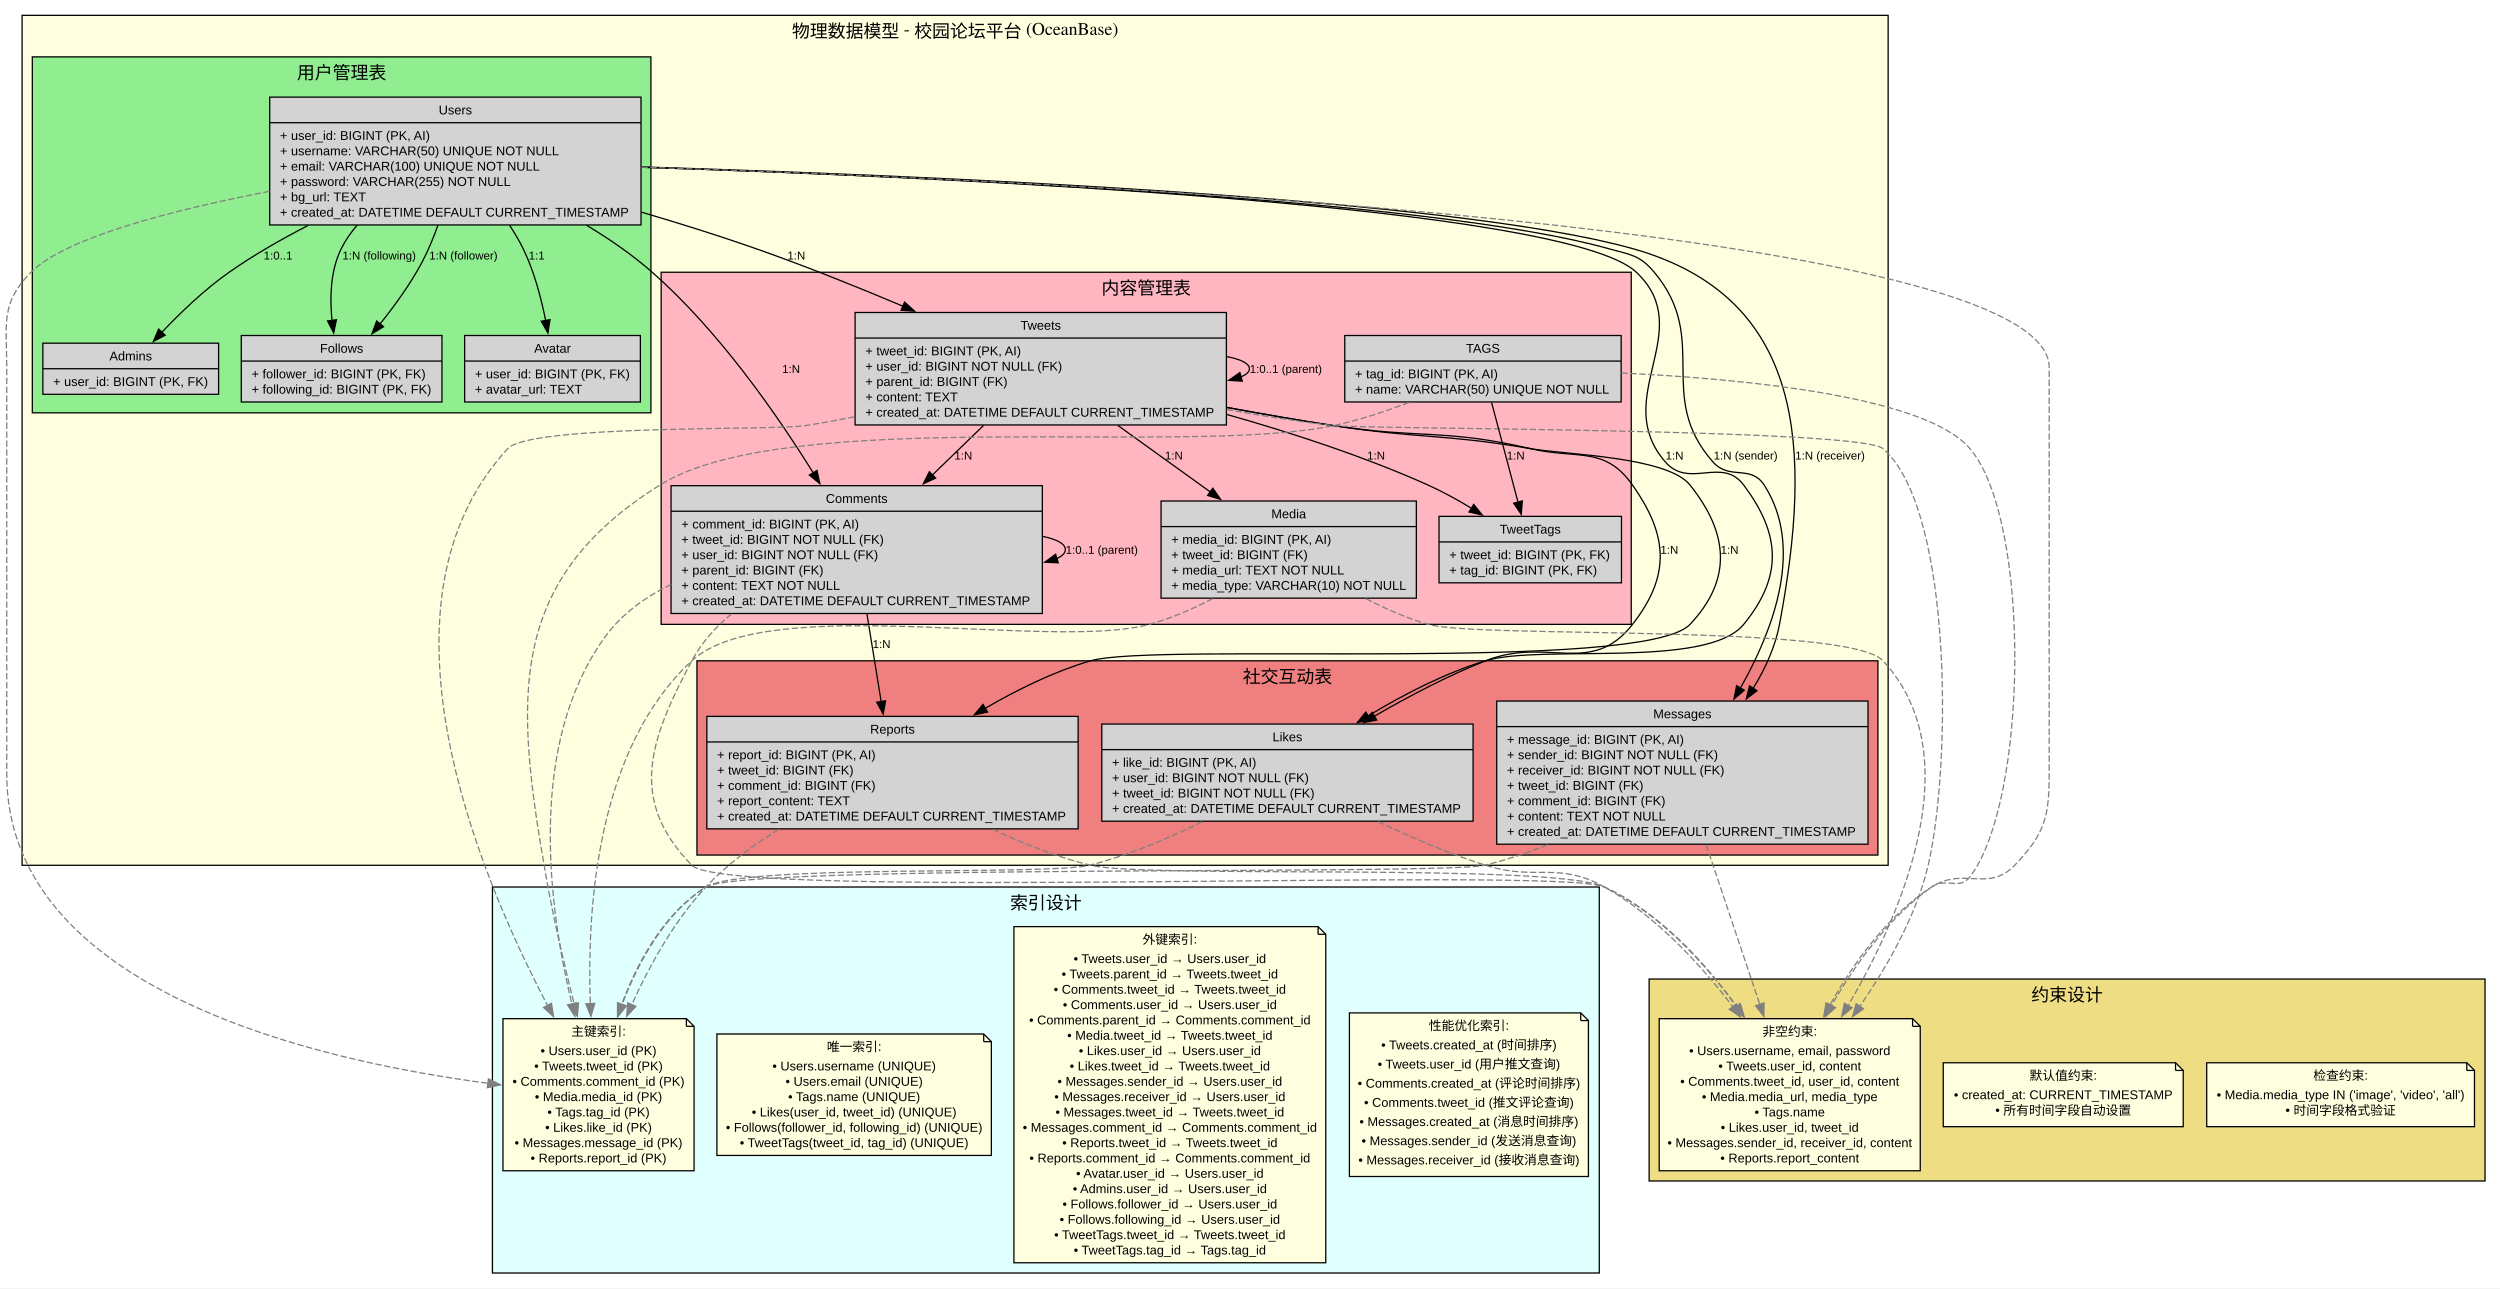
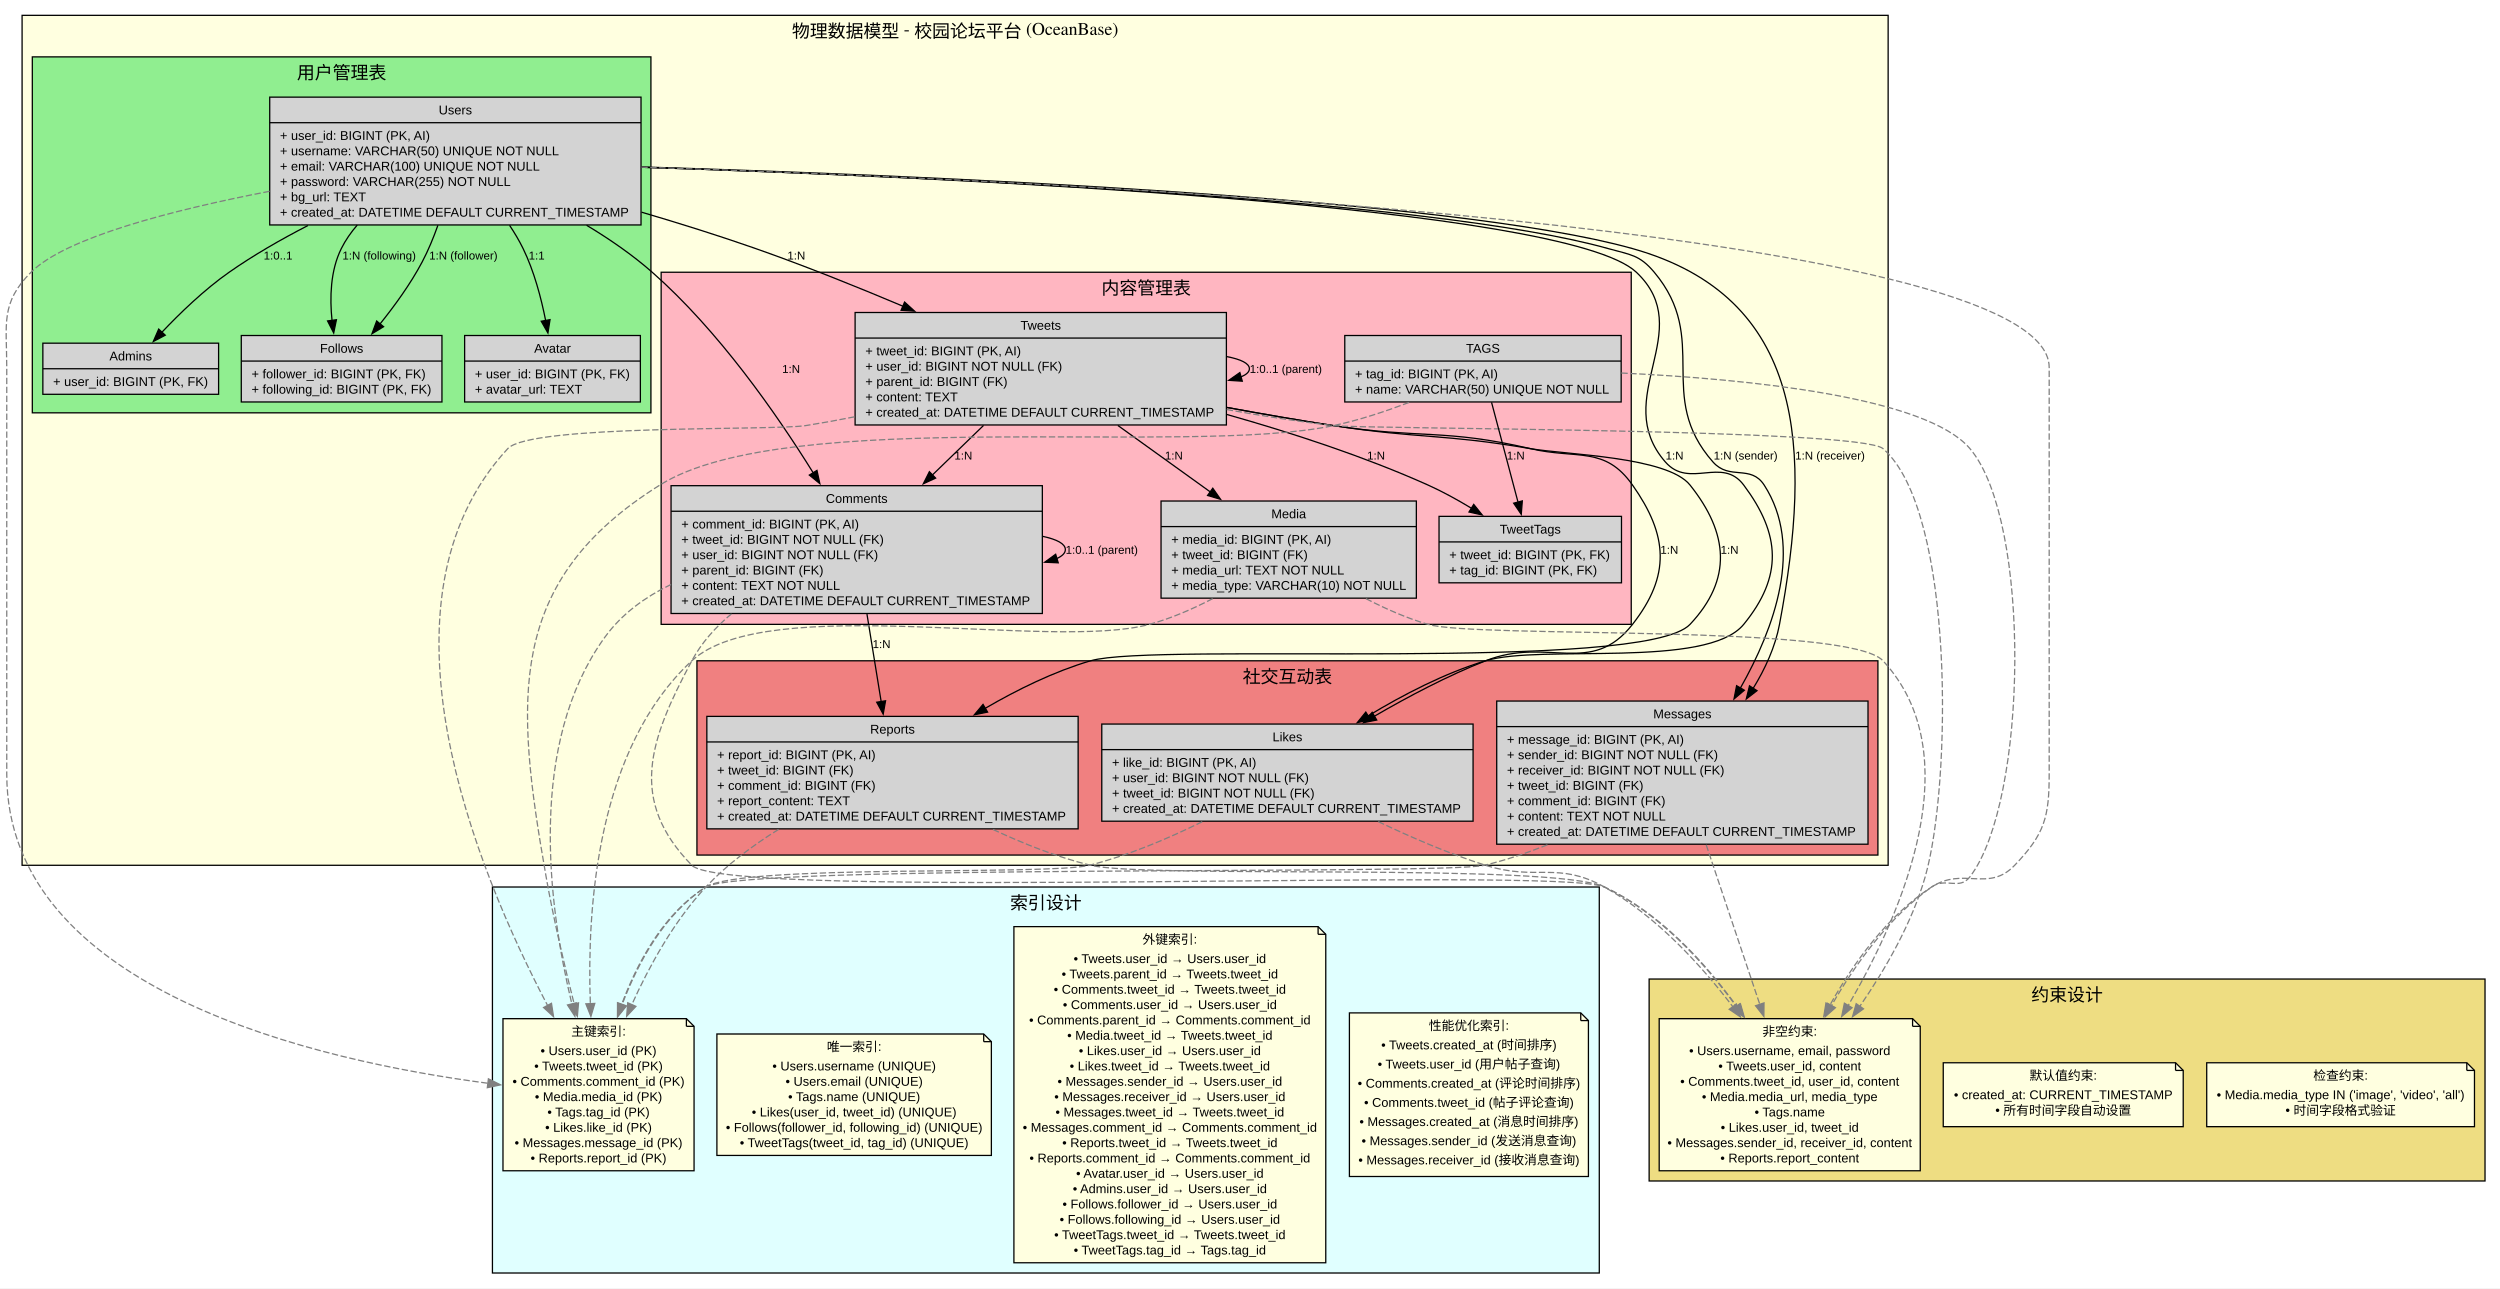
<svg xmlns="http://www.w3.org/2000/svg" width="1956pt" height="1008pt" viewBox="0.00 0.00 1956.00 1008.00">
  <g id="graph0" class="graph" transform="scale(1 1) rotate(0) translate(4 1004)">
    <polygon fill="white" stroke="none" points="-4,4 -4,-1004 1952.28,-1004 1952.28,4 -4,4" />
    <g id="clust1" class="cluster">
      <polygon fill="lightyellow" stroke="black" points="13.28,-327 13.28,-992 1473.28,-992 1473.28,-327 13.28,-327" />
      <text xml:space="preserve" text-anchor="middle" x="743.28" y="-974.7" font-family="Times,serif" font-size="14.00">物理数据模型 - 校园论坛平台 (OceanBase)</text>
    </g>
    <g id="clust2" class="cluster">
      <polygon fill="lightgreen" stroke="black" points="21.28,-681 21.28,-959.5 505.28,-959.5 505.28,-681 21.28,-681" />
      <text xml:space="preserve" text-anchor="middle" x="263.28" y="-942.2" font-family="Times,serif" font-size="14.00">用户管理表</text>
    </g>
    <g id="clust3" class="cluster">
      <polygon fill="lightpink" stroke="black" points="513.28,-515.5 513.28,-791 1272.28,-791 1272.28,-515.5 513.28,-515.5" />
      <text xml:space="preserve" text-anchor="middle" x="892.78" y="-773.7" font-family="Times,serif" font-size="14.00">内容管理表</text>
    </g>
    <g id="clust4" class="cluster">
      <polygon fill="lightcoral" stroke="black" points="541.28,-335 541.28,-487 1465.28,-487 1465.28,-335 541.28,-335" />
      <text xml:space="preserve" text-anchor="middle" x="1003.28" y="-469.7" font-family="Times,serif" font-size="14.00">社交互动表</text>
    </g>
    <g id="clust5" class="cluster">
      <polygon fill="lightcyan" stroke="black" points="381.28,-8 381.28,-310 1247.28,-310 1247.28,-8 381.28,-8" />
      <text xml:space="preserve" text-anchor="middle" x="814.28" y="-292.7" font-family="Times,serif" font-size="14.00">索引设计</text>
    </g>
    <g id="clust6" class="cluster">
      <polygon fill="#eedd82" stroke="black" points="1286.28,-80 1286.28,-238 1940.28,-238 1940.28,-80 1286.28,-80" />
      <text xml:space="preserve" text-anchor="middle" x="1613.28" y="-220.7" font-family="Times,serif" font-size="14.00">约束设计</text>
    </g>
    <g id="node1" class="node">
      <polygon fill="lightgrey" stroke="black" points="207.03,-828 207.03,-928 497.53,-928 497.53,-828 207.03,-828" />
      <text xml:space="preserve" text-anchor="middle" x="352.28" y="-914.5" font-family="Arial" font-size="10.00">Users</text>
      <polyline fill="none" stroke="black" points="207.03,-908 497.53,-908" />
      <text xml:space="preserve" text-anchor="start" x="215.03" y="-894.5" font-family="Arial" font-size="10.00">+ user_id: BIGINT (PK, AI)</text>
      <text xml:space="preserve" text-anchor="start" x="215.03" y="-882.5" font-family="Arial" font-size="10.00">+ username: VARCHAR(50) UNIQUE NOT NULL</text>
      <text xml:space="preserve" text-anchor="start" x="215.03" y="-870.5" font-family="Arial" font-size="10.00">+ email: VARCHAR(100) UNIQUE NOT NULL</text>
      <text xml:space="preserve" text-anchor="start" x="215.03" y="-858.5" font-family="Arial" font-size="10.00">+ password: VARCHAR(255) NOT NULL</text>
      <text xml:space="preserve" text-anchor="start" x="215.03" y="-846.5" font-family="Arial" font-size="10.00">+ bg_url: TEXT</text>
      <text xml:space="preserve" text-anchor="start" x="215.03" y="-834.5" font-family="Arial" font-size="10.00">+ created_at: DATETIME DEFAULT CURRENT_TIMESTAMP</text>
    </g>
    <g id="node2" class="node">
      <polygon fill="lightgrey" stroke="black" points="359.53,-689.5 359.53,-741.5 497.03,-741.5 497.03,-689.5 359.53,-689.5" />
      <text xml:space="preserve" text-anchor="middle" x="428.28" y="-728" font-family="Arial" font-size="10.00">Avatar</text>
      <polyline fill="none" stroke="black" points="359.53,-721.5 497.03,-721.5" />
      <text xml:space="preserve" text-anchor="start" x="367.53" y="-708" font-family="Arial" font-size="10.00">+ user_id: BIGINT (PK, FK)</text>
      <text xml:space="preserve" text-anchor="start" x="367.53" y="-696" font-family="Arial" font-size="10.00">+ avatar_url: TEXT</text>
    </g>
    <g id="edge1" class="edge">
      <path fill="none" stroke="black" d="M394.69,-827.69C398.64,-821.78 402.27,-815.66 405.28,-809.5 413.86,-791.93 419.41,-770.88 422.9,-753.26" />
      <polygon fill="black" stroke="black" points="426.34,-753.92 424.69,-743.46 419.45,-752.67 426.34,-753.92" />
      <text xml:space="preserve" text-anchor="middle" x="415.87" y="-800.95" font-family="Arial" font-size="9.00">1:1</text>
    </g>
    <g id="node3" class="node">
      <polygon fill="lightgrey" stroke="black" points="29.53,-695.5 29.53,-735.5 167.03,-735.5 167.03,-695.5 29.53,-695.5" />
      <text xml:space="preserve" text-anchor="middle" x="98.28" y="-722" font-family="Arial" font-size="10.00">Admins</text>
      <polyline fill="none" stroke="black" points="29.53,-715.5 167.03,-715.5" />
      <text xml:space="preserve" text-anchor="start" x="37.53" y="-702" font-family="Arial" font-size="10.00">+ user_id: BIGINT (PK, FK)</text>
    </g>
    <g id="edge2" class="edge">
      <path fill="none" stroke="black" d="M236.91,-827.53C215.72,-816.63 194.31,-804.32 175.28,-791 155.86,-777.41 136.7,-758.9 122.35,-743.72" />
      <polygon fill="black" stroke="black" points="125.3,-741.75 115.93,-736.8 120.16,-746.51 125.3,-741.75" />
      <text xml:space="preserve" text-anchor="middle" x="213.54" y="-800.95" font-family="Arial" font-size="9.00">1:0..1</text>
    </g>
    <g id="node4" class="node">
      <polygon fill="lightgrey" stroke="black" points="184.78,-689.5 184.78,-741.5 341.78,-741.5 341.78,-689.5 184.78,-689.5" />
      <text xml:space="preserve" text-anchor="middle" x="263.28" y="-728" font-family="Arial" font-size="10.00">Follows</text>
      <polyline fill="none" stroke="black" points="184.78,-721.5 341.78,-721.5" />
      <text xml:space="preserve" text-anchor="start" x="192.78" y="-708" font-family="Arial" font-size="10.00">+ follower_id: BIGINT (PK, FK)</text>
      <text xml:space="preserve" text-anchor="start" x="192.78" y="-696" font-family="Arial" font-size="10.00">+ following_id: BIGINT (PK, FK)</text>
    </g>
    <g id="edge3" class="edge">
      <path fill="none" stroke="black" d="M338.6,-827.7C335.13,-817.94 331.02,-807.96 326.28,-799 317.2,-781.85 304.62,-764.54 293.08,-750.23" />
      <polygon fill="black" stroke="black" points="296.1,-748.39 287.04,-742.9 290.7,-752.84 296.1,-748.39" />
      <text xml:space="preserve" text-anchor="middle" x="358.54" y="-800.95" font-family="Arial" font-size="9.00">1:N (follower)</text>
    </g>
    <g id="edge4" class="edge">
      <path fill="none" stroke="black" d="M275.5,-827.9C270.6,-822.24 266.32,-816.11 263.03,-809.5 254.48,-792.31 253.92,-771.01 255.79,-753.14" />
      <polygon fill="black" stroke="black" points="259.22,-753.85 257.09,-743.47 252.29,-752.91 259.22,-753.85" />
      <text xml:space="preserve" text-anchor="middle" x="292.65" y="-800.95" font-family="Arial" font-size="9.00">1:N (following)</text>
    </g>
    <g id="node5" class="node">
      <polygon fill="lightgrey" stroke="black" points="665.03,-671.5 665.03,-759.5 955.53,-759.5 955.53,-671.5 665.03,-671.5" />
      <text xml:space="preserve" text-anchor="middle" x="810.28" y="-746" font-family="Arial" font-size="10.00">Tweets</text>
      <polyline fill="none" stroke="black" points="665.03,-739.5 955.53,-739.5" />
      <text xml:space="preserve" text-anchor="start" x="673.03" y="-726" font-family="Arial" font-size="10.00">+ tweet_id: BIGINT (PK, AI)</text>
      <text xml:space="preserve" text-anchor="start" x="673.03" y="-714" font-family="Arial" font-size="10.00">+ user_id: BIGINT NOT NULL (FK)</text>
      <text xml:space="preserve" text-anchor="start" x="673.03" y="-702" font-family="Arial" font-size="10.00">+ parent_id: BIGINT (FK)</text>
      <text xml:space="preserve" text-anchor="start" x="673.03" y="-690" font-family="Arial" font-size="10.00">+ content: TEXT</text>
      <text xml:space="preserve" text-anchor="start" x="673.03" y="-678" font-family="Arial" font-size="10.00">+ created_at: DATETIME DEFAULT CURRENT_TIMESTAMP</text>
    </g>
    <g id="edge5" class="edge">
      <path fill="none" stroke="black" d="M497.9,-838.01C527.67,-829.25 558.64,-819.55 587.28,-809.5 625.29,-796.17 666.16,-779.75 702.39,-764.44" />
      <polygon fill="black" stroke="black" points="703.75,-767.67 711.59,-760.54 701.01,-761.22 703.75,-767.67" />
      <text xml:space="preserve" text-anchor="middle" x="619.04" y="-800.95" font-family="Arial" font-size="9.00">1:N</text>
    </g>
    <g id="node6" class="node">
      <polygon fill="lightgrey" stroke="black" points="521.03,-524 521.03,-624 811.53,-624 811.53,-524 521.03,-524" />
      <text xml:space="preserve" text-anchor="middle" x="666.28" y="-610.5" font-family="Arial" font-size="10.00">Comments</text>
      <polyline fill="none" stroke="black" points="521.03,-604 811.53,-604" />
      <text xml:space="preserve" text-anchor="start" x="529.03" y="-590.5" font-family="Arial" font-size="10.00">+ comment_id: BIGINT (PK, AI)</text>
      <text xml:space="preserve" text-anchor="start" x="529.03" y="-578.5" font-family="Arial" font-size="10.00">+ tweet_id: BIGINT NOT NULL (FK)</text>
      <text xml:space="preserve" text-anchor="start" x="529.03" y="-566.5" font-family="Arial" font-size="10.00">+ user_id: BIGINT NOT NULL (FK)</text>
      <text xml:space="preserve" text-anchor="start" x="529.03" y="-554.5" font-family="Arial" font-size="10.00">+ parent_id: BIGINT (FK)</text>
      <text xml:space="preserve" text-anchor="start" x="529.03" y="-542.5" font-family="Arial" font-size="10.00">+ content: TEXT NOT NULL</text>
      <text xml:space="preserve" text-anchor="start" x="529.03" y="-530.5" font-family="Arial" font-size="10.00">+ created_at: DATETIME DEFAULT CURRENT_TIMESTAMP</text>
    </g>
    <g id="edge6" class="edge">
      <path fill="none" stroke="black" d="M454.96,-827.74C472.98,-816.9 490.87,-804.55 506.28,-791 557.97,-745.54 603.22,-680.76 632.28,-634.01" />
      <polygon fill="black" stroke="black" points="635.19,-635.96 637.44,-625.61 629.22,-632.3 635.19,-635.96" />
      <text xml:space="preserve" text-anchor="middle" x="614.95" y="-712.2" font-family="Arial" font-size="9.00">1:N</text>
    </g>
    <g id="node10" class="node">
      <polygon fill="lightgrey" stroke="black" points="858.03,-361.5 858.03,-437.5 1148.53,-437.5 1148.53,-361.5 858.03,-361.5" />
      <text xml:space="preserve" text-anchor="middle" x="1003.28" y="-424" font-family="Arial" font-size="10.00">Likes</text>
      <polyline fill="none" stroke="black" points="858.03,-417.5 1148.53,-417.5" />
      <text xml:space="preserve" text-anchor="start" x="866.03" y="-404" font-family="Arial" font-size="10.00">+ like_id: BIGINT (PK, AI)</text>
      <text xml:space="preserve" text-anchor="start" x="866.03" y="-392" font-family="Arial" font-size="10.00">+ user_id: BIGINT NOT NULL (FK)</text>
      <text xml:space="preserve" text-anchor="start" x="866.03" y="-380" font-family="Arial" font-size="10.00">+ tweet_id: BIGINT NOT NULL (FK)</text>
      <text xml:space="preserve" text-anchor="start" x="866.03" y="-368" font-family="Arial" font-size="10.00">+ created_at: DATETIME DEFAULT CURRENT_TIMESTAMP</text>
    </g>
    <g id="edge7" class="edge">
      <path fill="none" stroke="black" d="M497.64,-873.14C743.65,-865.2 1220.88,-843.21 1276.28,-791 1324.87,-745.2 1255.08,-692.76 1299.03,-642.5 1317.71,-621.14 1343.28,-647.22 1360.28,-624.5 1389.31,-585.71 1390.94,-553.01 1360.28,-515.5 1331.59,-480.4 1201.67,-500.14 1158.28,-487 1126.23,-477.3 1093.47,-460.25 1066.36,-443.84" />
      <polygon fill="black" stroke="black" points="1068.28,-440.91 1057.94,-438.63 1064.6,-446.86 1068.28,-440.91" />
      <text xml:space="preserve" text-anchor="middle" x="1306.15" y="-644.45" font-family="Arial" font-size="9.00">1:N</text>
    </g>
    <g id="node11" class="node">
      <polygon fill="lightgrey" stroke="black" points="1167.03,-343.5 1167.03,-455.5 1457.53,-455.5 1457.53,-343.5 1167.03,-343.5" />
      <text xml:space="preserve" text-anchor="middle" x="1312.28" y="-442" font-family="Arial" font-size="10.00">Messages</text>
      <polyline fill="none" stroke="black" points="1167.03,-435.5 1457.53,-435.5" />
      <text xml:space="preserve" text-anchor="start" x="1175.03" y="-422" font-family="Arial" font-size="10.00">+ message_id: BIGINT (PK, AI)</text>
      <text xml:space="preserve" text-anchor="start" x="1175.03" y="-410" font-family="Arial" font-size="10.00">+ sender_id: BIGINT NOT NULL (FK)</text>
      <text xml:space="preserve" text-anchor="start" x="1175.03" y="-398" font-family="Arial" font-size="10.00">+ receiver_id: BIGINT NOT NULL (FK)</text>
      <text xml:space="preserve" text-anchor="start" x="1175.03" y="-386" font-family="Arial" font-size="10.00">+ tweet_id: BIGINT (FK)</text>
      <text xml:space="preserve" text-anchor="start" x="1175.03" y="-374" font-family="Arial" font-size="10.00">+ comment_id: BIGINT (FK)</text>
      <text xml:space="preserve" text-anchor="start" x="1175.03" y="-362" font-family="Arial" font-size="10.00">+ content: TEXT NOT NULL</text>
      <text xml:space="preserve" text-anchor="start" x="1175.03" y="-350" font-family="Arial" font-size="10.00">+ created_at: DATETIME DEFAULT CURRENT_TIMESTAMP</text>
    </g>
    <g id="edge8" class="edge">
      <path fill="none" stroke="black" d="M497.64,-873.14C715.58,-866.17 1116.17,-848.42 1254.28,-809.5 1271.59,-804.62 1278.71,-804.78 1290.28,-791 1334.7,-738.08 1290.5,-694.25 1336.28,-642.5 1349.19,-627.9 1365.69,-640.87 1376.28,-624.5 1407.44,-576.3 1384.39,-512.71 1357.65,-465.6" />
      <polygon fill="black" stroke="black" points="1360.76,-463.97 1352.68,-457.11 1354.72,-467.51 1360.76,-463.97" />
      <text xml:space="preserve" text-anchor="middle" x="1361.78" y="-644.45" font-family="Arial" font-size="9.00">1:N (sender)</text>
    </g>
    <g id="edge9" class="edge">
      <path fill="none" stroke="black" d="M497.97,-873.4C719.86,-866.72 1131.67,-849.29 1273.28,-809.5 1408.36,-771.54 1414.23,-653.39 1388.28,-515.5 1384.96,-497.87 1377.07,-480.71 1367.57,-465.25" />
      <polygon fill="black" stroke="black" points="1370.68,-463.61 1362.3,-457.13 1364.81,-467.42 1370.68,-463.61" />
      <text xml:space="preserve" text-anchor="middle" x="1427.81" y="-644.45" font-family="Arial" font-size="9.00">1:N (receiver)</text>
    </g>
    <g id="node13" class="node">
      <polygon fill="lightyellow" stroke="black" points="533.03,-207 389.53,-207 389.53,-88 539.03,-88 539.03,-201 533.03,-207" />
      <polyline fill="none" stroke="black" points="533.03,-207 533.03,-201" />
      <polyline fill="none" stroke="black" points="539.03,-201 533.03,-201" />
      <text xml:space="preserve" text-anchor="middle" x="464.28" y="-193.5" font-family="Arial" font-size="10.00">主键索引:</text>
      <text xml:space="preserve" text-anchor="middle" x="464.28" y="-178.5" font-family="Arial" font-size="10.00">• Users.user_id (PK)</text>
      <text xml:space="preserve" text-anchor="middle" x="464.28" y="-166.5" font-family="Arial" font-size="10.00">• Tweets.tweet_id (PK)</text>
      <text xml:space="preserve" text-anchor="middle" x="464.28" y="-154.5" font-family="Arial" font-size="10.00">• Comments.comment_id (PK)</text>
      <text xml:space="preserve" text-anchor="middle" x="464.28" y="-142.5" font-family="Arial" font-size="10.00">• Media.media_id (PK)</text>
      <text xml:space="preserve" text-anchor="middle" x="464.28" y="-130.5" font-family="Arial" font-size="10.00">• Tags.tag_id (PK)</text>
      <text xml:space="preserve" text-anchor="middle" x="464.28" y="-118.5" font-family="Arial" font-size="10.00">• Likes.like_id (PK)</text>
      <text xml:space="preserve" text-anchor="middle" x="464.28" y="-106.5" font-family="Arial" font-size="10.00">• Messages.message_id (PK)</text>
      <text xml:space="preserve" text-anchor="middle" x="464.28" y="-94.5" font-family="Arial" font-size="10.00">• Reports.report_id (PK)</text>
    </g>
    <g id="edge19" class="edge">
      <path fill="none" stroke="gray" stroke-dasharray="5,2" d="M206.9,-854.33C130.5,-839.58 47.23,-818.05 20.28,-791 -3.84,-766.79 1.28,-750.67 1.28,-716.5 1.28,-716.5 1.28,-716.5 1.28,-398.5 1.28,-229.12 244.15,-173.95 378.09,-156.41" />
      <polygon fill="gray" stroke="gray" points="378.13,-159.93 387.62,-155.2 377.26,-152.98 378.13,-159.93" />
    </g>
    <g id="node17" class="node">
      <polygon fill="lightyellow" stroke="black" points="1492.4,-207 1294.15,-207 1294.15,-88 1498.4,-88 1498.4,-201 1492.4,-207" />
      <polyline fill="none" stroke="black" points="1492.4,-207 1492.4,-201" />
      <polyline fill="none" stroke="black" points="1498.4,-201 1492.4,-201" />
      <text xml:space="preserve" text-anchor="middle" x="1396.28" y="-193.5" font-family="Arial" font-size="10.00">非空约束:</text>
      <text xml:space="preserve" text-anchor="middle" x="1396.28" y="-178.5" font-family="Arial" font-size="10.00">• Users.username, email, password</text>
      <text xml:space="preserve" text-anchor="middle" x="1396.28" y="-166.5" font-family="Arial" font-size="10.00">• Tweets.user_id, content</text>
      <text xml:space="preserve" text-anchor="middle" x="1396.28" y="-154.5" font-family="Arial" font-size="10.00">• Comments.tweet_id, user_id, content</text>
      <text xml:space="preserve" text-anchor="middle" x="1396.28" y="-142.5" font-family="Arial" font-size="10.00">• Media.media_url, media_type</text>
      <text xml:space="preserve" text-anchor="middle" x="1396.28" y="-130.5" font-family="Arial" font-size="10.00">• Tags.name</text>
      <text xml:space="preserve" text-anchor="middle" x="1396.28" y="-118.5" font-family="Arial" font-size="10.00">• Likes.user_id, tweet_id</text>
      <text xml:space="preserve" text-anchor="middle" x="1396.28" y="-106.5" font-family="Arial" font-size="10.00">• Messages.sender_id, receiver_id, content</text>
      <text xml:space="preserve" text-anchor="middle" x="1396.28" y="-94.5" font-family="Arial" font-size="10.00">• Reports.report_content</text>
    </g>
    <g id="edge27" class="edge">
      <path fill="none" stroke="gray" stroke-dasharray="5,2" d="M497.77,-873.23C826.71,-862.75 1599.28,-826.46 1599.28,-716.5 1599.28,-716.5 1599.28,-716.5 1599.28,-398.5 1599.28,-364.53 1595.77,-351.54 1572.28,-327 1551.63,-305.43 1532.35,-326.22 1507.28,-310 1472.85,-287.72 1446.23,-250.62 1427.71,-217.6" />
      <polygon fill="gray" stroke="gray" points="1430.79,-215.94 1422.94,-208.83 1424.64,-219.29 1430.79,-215.94" />
    </g>
    <g id="edge15" class="edge">
      <path fill="none" stroke="black" d="M955.93,-724.98C966.83,-722.86 973.53,-719.7 973.53,-715.5 973.53,-713.01 971.17,-710.88 966.97,-709.12" />
      <polygon fill="black" stroke="black" points="967.96,-705.76 957.39,-706.43 966.07,-712.5 967.96,-705.76" />
      <text xml:space="preserve" text-anchor="middle" x="1002.03" y="-712.2" font-family="Arial" font-size="9.00">1:0..1 (parent)</text>
    </g>
    <g id="edge10" class="edge">
      <path fill="none" stroke="black" d="M765.51,-671.13C752.86,-658.87 738.89,-645.35 725.54,-632.4" />
      <polygon fill="black" stroke="black" points="728.02,-629.94 718.4,-625.49 723.15,-634.96 728.02,-629.94" />
      <text xml:space="preserve" text-anchor="middle" x="749.72" y="-644.45" font-family="Arial" font-size="9.00">1:N</text>
    </g>
    <g id="node7" class="node">
      <polygon fill="lightgrey" stroke="black" points="904.4,-536 904.4,-612 1104.15,-612 1104.15,-536 904.4,-536" />
      <text xml:space="preserve" text-anchor="middle" x="1004.28" y="-598.5" font-family="Arial" font-size="10.00">Media</text>
      <polyline fill="none" stroke="black" points="904.4,-592 1104.15,-592" />
      <text xml:space="preserve" text-anchor="start" x="912.4" y="-578.5" font-family="Arial" font-size="10.00">+ media_id: BIGINT (PK, AI)</text>
      <text xml:space="preserve" text-anchor="start" x="912.4" y="-566.5" font-family="Arial" font-size="10.00">+ tweet_id: BIGINT (FK)</text>
      <text xml:space="preserve" text-anchor="start" x="912.4" y="-554.5" font-family="Arial" font-size="10.00">+ media_url: TEXT NOT NULL</text>
      <text xml:space="preserve" text-anchor="start" x="912.4" y="-542.5" font-family="Arial" font-size="10.00">+ media_type: VARCHAR(10) NOT NULL</text>
    </g>
    <g id="edge11" class="edge">
      <path fill="none" stroke="black" d="M870.6,-671.13C893.57,-654.61 919.76,-635.77 942.84,-619.18" />
      <polygon fill="black" stroke="black" points="944.88,-622.02 950.96,-613.34 940.79,-616.34 944.88,-622.02" />
      <text xml:space="preserve" text-anchor="middle" x="914.4" y="-644.45" font-family="Arial" font-size="9.00">1:N</text>
    </g>
    <g id="node9" class="node">
      <polygon fill="lightgrey" stroke="black" points="1121.9,-548 1121.9,-600 1264.65,-600 1264.65,-548 1121.9,-548" />
      <text xml:space="preserve" text-anchor="middle" x="1193.28" y="-586.5" font-family="Arial" font-size="10.00">TweetTags</text>
      <polyline fill="none" stroke="black" points="1121.9,-580 1264.65,-580" />
      <text xml:space="preserve" text-anchor="start" x="1129.9" y="-566.5" font-family="Arial" font-size="10.00">+ tweet_id: BIGINT (PK, FK)</text>
      <text xml:space="preserve" text-anchor="start" x="1129.9" y="-554.5" font-family="Arial" font-size="10.00">+ tag_id: BIGINT (PK, FK)</text>
    </g>
    <g id="edge14" class="edge">
      <path fill="none" stroke="black" d="M955.68,-679.76C1006.59,-665.4 1063.45,-646.83 1113.28,-624.5 1124.69,-619.38 1136.43,-612.9 1147.28,-606.33" />
      <polygon fill="black" stroke="black" points="1149.04,-609.36 1155.68,-601.1 1145.34,-603.41 1149.04,-609.36" />
      <text xml:space="preserve" text-anchor="middle" x="1072.62" y="-644.45" font-family="Arial" font-size="9.00">1:N</text>
    </g>
    <g id="edge12" class="edge">
      <path fill="none" stroke="black" d="M956,-685.21C983.6,-680.12 1012.28,-675.14 1039.28,-671 1107.39,-660.56 1126.17,-668.66 1193.28,-653 1230.04,-644.42 1251.52,-655.34 1273.28,-624.5 1301.2,-584.91 1303.13,-553.65 1273.28,-515.5 1240.83,-474.03 1207.26,-506.33 1158.28,-487 1128.67,-475.31 1097.72,-458.97 1071.33,-443.64" />
      <polygon fill="black" stroke="black" points="1073.15,-440.65 1062.75,-438.59 1069.59,-446.68 1073.15,-440.65" />
      <text xml:space="preserve" text-anchor="middle" x="1302.08" y="-570.7" font-family="Arial" font-size="9.00">1:N</text>
    </g>
    <g id="node12" class="node">
      <polygon fill="lightgrey" stroke="black" points="549.03,-355.5 549.03,-443.5 839.53,-443.5 839.53,-355.5 549.03,-355.5" />
      <text xml:space="preserve" text-anchor="middle" x="694.28" y="-430" font-family="Arial" font-size="10.00">Reports</text>
      <polyline fill="none" stroke="black" points="549.03,-423.5 839.53,-423.5" />
      <text xml:space="preserve" text-anchor="start" x="557.03" y="-410" font-family="Arial" font-size="10.00">+ report_id: BIGINT (PK, AI)</text>
      <text xml:space="preserve" text-anchor="start" x="557.03" y="-398" font-family="Arial" font-size="10.00">+ tweet_id: BIGINT (FK)</text>
      <text xml:space="preserve" text-anchor="start" x="557.03" y="-386" font-family="Arial" font-size="10.00">+ comment_id: BIGINT (FK)</text>
      <text xml:space="preserve" text-anchor="start" x="557.03" y="-374" font-family="Arial" font-size="10.00">+ report_content: TEXT</text>
      <text xml:space="preserve" text-anchor="start" x="557.03" y="-362" font-family="Arial" font-size="10.00">+ created_at: DATETIME DEFAULT CURRENT_TIMESTAMP</text>
    </g>
    <g id="edge13" class="edge">
      <path fill="none" stroke="black" d="M956,-685.21C983.6,-680.12 1012.28,-675.14 1039.28,-671 1107.39,-660.56 1125.37,-664.68 1193.28,-653 1221.36,-648.17 1300.51,-646.77 1318.28,-624.5 1348.49,-586.63 1351.48,-550.78 1318.28,-515.5 1282.5,-477.48 899.38,-501.67 849.28,-487 820.82,-478.67 791.86,-464.38 766.79,-449.79" />
      <polygon fill="black" stroke="black" points="768.7,-446.85 758.32,-444.75 765.12,-452.87 768.7,-446.85" />
      <text xml:space="preserve" text-anchor="middle" x="1349.2" y="-570.7" font-family="Arial" font-size="9.00">1:N</text>
    </g>
    <g id="edge20" class="edge">
      <path fill="none" stroke="gray" stroke-dasharray="5,2" d="M664.55,-677.87C651.66,-675.29 638.77,-672.95 626.28,-671 600.62,-667 410.92,-672.05 393.28,-653 282.68,-533.53 367.83,-325.05 424.41,-217.32" />
      <polygon fill="gray" stroke="gray" points="427.47,-219.02 429.08,-208.55 421.29,-215.74 427.47,-219.02" />
    </g>
    <g id="edge28" class="edge">
      <path fill="none" stroke="gray" stroke-dasharray="5,2" d="M955.77,-683.57C983.4,-678.63 1012.14,-674.13 1039.28,-671 1063.03,-668.26 1451.26,-668.71 1469.28,-653 1525.67,-603.85 1522.91,-389.9 1502.28,-318 1491.91,-281.88 1471.35,-245.99 1451.08,-216.6" />
      <polygon fill="gray" stroke="gray" points="1454.01,-214.68 1445.39,-208.53 1448.29,-218.72 1454.01,-214.68" />
    </g>
    <g id="edge16" class="edge">
      <path fill="none" stroke="black" d="M811.93,-584.32C822.83,-582.01 829.53,-578.57 829.53,-574 829.53,-571.21 827.04,-568.85 822.63,-566.9" />
      <polygon fill="black" stroke="black" points="823.97,-563.65 813.38,-564.12 821.95,-570.35 823.97,-563.65" />
      <text xml:space="preserve" text-anchor="middle" x="858.03" y="-570.7" font-family="Arial" font-size="9.00">1:0..1 (parent)</text>
    </g>
    <g id="edge17" class="edge">
      <path fill="none" stroke="black" d="M674.3,-523.57C677.78,-502.12 681.87,-476.93 685.44,-454.95" />
      <polygon fill="black" stroke="black" points="688.86,-455.71 687.01,-445.27 681.95,-454.58 688.86,-455.71" />
      <text xml:space="preserve" text-anchor="middle" x="685.73" y="-496.95" font-family="Arial" font-size="9.00">1:N</text>
    </g>
    <g id="edge21" class="edge">
      <path fill="none" stroke="gray" stroke-dasharray="5,2" d="M521.02,-546.72C500.78,-536.96 482.44,-523.65 469.28,-505.5 408.76,-422.04 424.77,-296.34 443.41,-218.51" />
      <polygon fill="gray" stroke="gray" points="446.8,-219.4 445.81,-208.85 440,-217.72 446.8,-219.4" />
    </g>
    <g id="edge29" class="edge">
      <path fill="none" stroke="gray" stroke-dasharray="5,2" d="M568.3,-523.74C555.85,-513.32 544.84,-501.12 537.28,-487 503.72,-424.3 487.6,-377.88 537.28,-327 565,-298.61 1215.24,-326.59 1251.28,-310 1294.17,-290.25 1329.81,-251.15 1355.02,-216.36" />
      <polygon fill="gray" stroke="gray" points="1357.74,-218.58 1360.66,-208.39 1352.03,-214.54 1357.74,-218.58" />
    </g>
    <g id="edge22" class="edge">
      <path fill="none" stroke="gray" stroke-dasharray="5,2" d="M944.84,-535.64C929.27,-527.56 912.11,-520.07 895.28,-515.5 818.26,-494.58 595.85,-541.21 537.28,-487 463.69,-418.88 455.01,-295.83 457.89,-218.35" />
      <polygon fill="gray" stroke="gray" points="461.37,-218.92 458.32,-208.77 454.37,-218.6 461.37,-218.92" />
    </g>
    <g id="edge30" class="edge">
      <path fill="none" stroke="gray" stroke-dasharray="5,2" d="M1064.69,-535.61C1080.03,-527.68 1096.84,-520.27 1113.28,-515.5 1151.39,-504.43 1442.36,-516.16 1469.28,-487 1537.13,-413.5 1485.95,-292.55 1441.8,-216.88" />
      <polygon fill="gray" stroke="gray" points="1445.07,-215.54 1436.95,-208.73 1439.05,-219.11 1445.07,-215.54" />
    </g>
    <g id="node8" class="node">
      <polygon fill="lightgrey" stroke="black" points="1048.15,-689.5 1048.15,-741.5 1264.4,-741.5 1264.4,-689.5 1048.15,-689.5" />
      <text xml:space="preserve" text-anchor="middle" x="1156.28" y="-728" font-family="Arial" font-size="10.00">TAGS</text>
      <polyline fill="none" stroke="black" points="1048.15,-721.5 1264.4,-721.5" />
      <text xml:space="preserve" text-anchor="start" x="1056.15" y="-708" font-family="Arial" font-size="10.00">+ tag_id: BIGINT (PK, AI)</text>
      <text xml:space="preserve" text-anchor="start" x="1056.15" y="-696" font-family="Arial" font-size="10.00">+ name: VARCHAR(50) UNIQUE NOT NULL</text>
    </g>
    <g id="edge18" class="edge">
      <path fill="none" stroke="black" d="M1162.98,-689.24C1168.77,-667.41 1177.2,-635.61 1183.7,-611.1" />
      <polygon fill="black" stroke="black" points="1187.06,-612.1 1186.24,-601.54 1180.29,-610.31 1187.06,-612.1" />
      <text xml:space="preserve" text-anchor="middle" x="1181.9" y="-644.45" font-family="Arial" font-size="9.00">1:N</text>
    </g>
    <g id="edge23" class="edge">
      <path fill="none" stroke="gray" stroke-dasharray="5,2" d="M1098.37,-689.1C1079.83,-682.03 1059,-675.15 1039.28,-671 924.23,-646.79 611.92,-686.9 512.28,-624.5 392.06,-549.22 398.72,-457.71 423.28,-318 429.09,-284.94 437.56,-248.72 445.29,-218.28" />
      <polygon fill="gray" stroke="gray" points="448.63,-219.36 447.73,-208.8 441.85,-217.62 448.63,-219.36" />
    </g>
    <g id="edge31" class="edge">
      <path fill="none" stroke="gray" stroke-dasharray="5,2" d="M1264.53,-712.15C1364.57,-707.41 1502.8,-693.49 1537.28,-653 1585.54,-596.32 1582.63,-377.03 1537.28,-318 1528.87,-307.06 1518.55,-317.96 1507.28,-310 1474.03,-286.53 1447.62,-249.73 1428.91,-217.18" />
      <polygon fill="gray" stroke="gray" points="1432.03,-215.58 1424.09,-208.56 1425.91,-219 1432.03,-215.58" />
    </g>
    <g id="edge24" class="edge">
      <path fill="none" stroke="gray" stroke-dasharray="5,2" d="M936.63,-361.08C909.97,-347.91 878.47,-334.53 848.28,-327 815.88,-318.92 576.32,-328.13 548.28,-310 515.95,-289.1 495.37,-251.52 482.67,-217.87" />
      <polygon fill="gray" stroke="gray" points="486,-216.77 479.33,-208.53 479.41,-219.13 486,-216.77" />
    </g>
    <g id="edge32" class="edge">
      <path fill="none" stroke="gray" stroke-dasharray="5,2" d="M1074.33,-361.17C1100.19,-348.81 1130.03,-335.94 1158.28,-327 1198.34,-314.32 1214.61,-330.51 1251.28,-310 1291.58,-287.46 1326.53,-249.49 1352.01,-216.03" />
      <polygon fill="gray" stroke="gray" points="1354.53,-218.5 1357.7,-208.39 1348.92,-214.31 1354.53,-218.5" />
    </g>
    <g id="edge25" class="edge">
      <path fill="none" stroke="gray" stroke-dasharray="5,2" d="M1206.72,-343.04C1190.53,-336.53 1173.73,-330.85 1157.28,-327 1124.32,-319.28 576.96,-327.97 548.28,-310 515.65,-289.56 495.06,-252.01 482.43,-218.25" />
      <polygon fill="gray" stroke="gray" points="485.75,-217.14 479.11,-208.88 479.15,-219.48 485.75,-217.14" />
    </g>
    <g id="edge33" class="edge">
      <path fill="none" stroke="gray" stroke-dasharray="5,2" d="M1330.92,-343.02C1343.29,-306.2 1359.63,-257.59 1372.87,-218.17" />
      <polygon fill="gray" stroke="gray" points="1376.17,-219.34 1376.04,-208.75 1369.53,-217.11 1376.17,-219.34" />
    </g>
    <g id="edge26" class="edge">
      <path fill="none" stroke="gray" stroke-dasharray="5,2" d="M605.13,-355.07C584.83,-342.44 564.49,-327.31 548.28,-310 523.53,-283.58 504.11,-248.47 490.21,-217.73" />
      <polygon fill="gray" stroke="gray" points="493.54,-216.62 486.31,-208.88 487.14,-219.44 493.54,-216.62" />
    </g>
    <g id="edge34" class="edge">
      <path fill="none" stroke="gray" stroke-dasharray="5,2" d="M772.97,-355.02C796.8,-343.85 823.5,-333.23 849.28,-327 892.73,-316.49 1210.84,-329.07 1251.28,-310 1293.83,-289.93 1329.36,-251.03 1354.6,-216.43" />
      <polygon fill="gray" stroke="gray" points="1357.29,-218.69 1360.24,-208.51 1351.59,-214.63 1357.29,-218.69" />
    </g>
    <g id="node14" class="node">
      <polygon fill="lightyellow" stroke="black" points="765.65,-195 556.9,-195 556.9,-100 771.65,-100 771.65,-189 765.65,-195" />
      <polyline fill="none" stroke="black" points="765.65,-195 765.65,-189" />
      <polyline fill="none" stroke="black" points="771.65,-189 765.65,-189" />
      <text xml:space="preserve" text-anchor="middle" x="664.28" y="-181.5" font-family="Arial" font-size="10.00">唯一索引:</text>
      <text xml:space="preserve" text-anchor="middle" x="664.28" y="-166.5" font-family="Arial" font-size="10.00">• Users.username (UNIQUE)</text>
      <text xml:space="preserve" text-anchor="middle" x="664.28" y="-154.5" font-family="Arial" font-size="10.00">• Users.email (UNIQUE)</text>
      <text xml:space="preserve" text-anchor="middle" x="664.28" y="-142.5" font-family="Arial" font-size="10.00">• Tags.name (UNIQUE)</text>
      <text xml:space="preserve" text-anchor="middle" x="664.28" y="-130.5" font-family="Arial" font-size="10.00">• Likes(user_id, tweet_id) (UNIQUE)</text>
      <text xml:space="preserve" text-anchor="middle" x="664.28" y="-118.5" font-family="Arial" font-size="10.00">• Follows(follower_id, following_id) (UNIQUE)</text>
      <text xml:space="preserve" text-anchor="middle" x="664.28" y="-106.5" font-family="Arial" font-size="10.00">• TweetTags(tweet_id, tag_id) (UNIQUE)</text>
    </g>
    <g id="node15" class="node">
      <polygon fill="lightyellow" stroke="black" points="1027.28,-279 789.28,-279 789.28,-16 1033.28,-16 1033.28,-273 1027.28,-279" />
      <polyline fill="none" stroke="black" points="1027.28,-279 1027.28,-273" />
      <polyline fill="none" stroke="black" points="1033.28,-273 1027.28,-273" />
      <text xml:space="preserve" text-anchor="middle" x="911.28" y="-265.5" font-family="Arial" font-size="10.00">外键索引:</text>
      <text xml:space="preserve" text-anchor="middle" x="911.28" y="-250.5" font-family="Arial" font-size="10.00">• Tweets.user_id → Users.user_id</text>
      <text xml:space="preserve" text-anchor="middle" x="911.28" y="-238.5" font-family="Arial" font-size="10.00">• Tweets.parent_id → Tweets.tweet_id</text>
      <text xml:space="preserve" text-anchor="middle" x="911.28" y="-226.5" font-family="Arial" font-size="10.00">• Comments.tweet_id → Tweets.tweet_id</text>
      <text xml:space="preserve" text-anchor="middle" x="911.28" y="-214.5" font-family="Arial" font-size="10.00">• Comments.user_id → Users.user_id</text>
      <text xml:space="preserve" text-anchor="middle" x="911.28" y="-202.5" font-family="Arial" font-size="10.00">• Comments.parent_id → Comments.comment_id</text>
      <text xml:space="preserve" text-anchor="middle" x="911.28" y="-190.5" font-family="Arial" font-size="10.00">• Media.tweet_id → Tweets.tweet_id</text>
      <text xml:space="preserve" text-anchor="middle" x="911.28" y="-178.5" font-family="Arial" font-size="10.00">• Likes.user_id → Users.user_id</text>
      <text xml:space="preserve" text-anchor="middle" x="911.28" y="-166.5" font-family="Arial" font-size="10.00">• Likes.tweet_id → Tweets.tweet_id</text>
      <text xml:space="preserve" text-anchor="middle" x="911.28" y="-154.5" font-family="Arial" font-size="10.00">• Messages.sender_id → Users.user_id</text>
      <text xml:space="preserve" text-anchor="middle" x="911.28" y="-142.5" font-family="Arial" font-size="10.00">• Messages.receiver_id → Users.user_id</text>
      <text xml:space="preserve" text-anchor="middle" x="911.28" y="-130.5" font-family="Arial" font-size="10.00">• Messages.tweet_id → Tweets.tweet_id</text>
      <text xml:space="preserve" text-anchor="middle" x="911.28" y="-118.5" font-family="Arial" font-size="10.00">• Messages.comment_id → Comments.comment_id</text>
      <text xml:space="preserve" text-anchor="middle" x="911.28" y="-106.5" font-family="Arial" font-size="10.00">• Reports.tweet_id → Tweets.tweet_id</text>
      <text xml:space="preserve" text-anchor="middle" x="911.28" y="-94.5" font-family="Arial" font-size="10.00">• Reports.comment_id → Comments.comment_id</text>
      <text xml:space="preserve" text-anchor="middle" x="911.28" y="-82.5" font-family="Arial" font-size="10.00">• Avatar.user_id → Users.user_id</text>
      <text xml:space="preserve" text-anchor="middle" x="911.28" y="-70.5" font-family="Arial" font-size="10.00">• Admins.user_id → Users.user_id</text>
      <text xml:space="preserve" text-anchor="middle" x="911.28" y="-58.5" font-family="Arial" font-size="10.00">• Follows.follower_id → Users.user_id</text>
      <text xml:space="preserve" text-anchor="middle" x="911.28" y="-46.5" font-family="Arial" font-size="10.00">• Follows.following_id → Users.user_id</text>
      <text xml:space="preserve" text-anchor="middle" x="911.28" y="-34.5" font-family="Arial" font-size="10.00">• TweetTags.tweet_id → Tweets.tweet_id</text>
      <text xml:space="preserve" text-anchor="middle" x="911.28" y="-22.5" font-family="Arial" font-size="10.00">• TweetTags.tag_id → Tags.tag_id</text>
    </g>
    <g id="node16" class="node">
      <polygon fill="lightyellow" stroke="black" points="1232.78,-211.5 1051.78,-211.5 1051.78,-83.5 1238.78,-83.5 1238.78,-205.5 1232.78,-211.5" />
      <polyline fill="none" stroke="black" points="1232.78,-211.5 1232.78,-205.5" />
      <polyline fill="none" stroke="black" points="1238.78,-205.5 1232.78,-205.5" />
      <text xml:space="preserve" text-anchor="middle" x="1145.28" y="-198" font-family="Arial" font-size="10.00">性能优化索引:</text>
      <text xml:space="preserve" text-anchor="middle" x="1145.28" y="-183" font-family="Arial" font-size="10.00">• Tweets.created_at (时间排序)</text>
-       <text xml:space="preserve" text-anchor="middle" x="1145.28" y="-168" font-family="Arial" font-size="10.00">• Tweets.user_id (用户推文查询)</text>
+       <text xml:space="preserve" text-anchor="middle" x="1145.28" y="-168" font-family="Arial" font-size="10.00">• Tweets.user_id (用户帖子查询)</text>
      <text xml:space="preserve" text-anchor="middle" x="1145.28" y="-153" font-family="Arial" font-size="10.00">• Comments.created_at (评论时间排序)</text>
-       <text xml:space="preserve" text-anchor="middle" x="1145.28" y="-138" font-family="Arial" font-size="10.00">• Comments.tweet_id (推文评论查询)</text>
+       <text xml:space="preserve" text-anchor="middle" x="1145.28" y="-138" font-family="Arial" font-size="10.00">• Comments.tweet_id (帖子评论查询)</text>
      <text xml:space="preserve" text-anchor="middle" x="1145.28" y="-123" font-family="Arial" font-size="10.00">• Messages.created_at (消息时间排序)</text>
      <text xml:space="preserve" text-anchor="middle" x="1145.28" y="-108" font-family="Arial" font-size="10.00">• Messages.sender_id (发送消息查询)</text>
      <text xml:space="preserve" text-anchor="middle" x="1145.28" y="-93" font-family="Arial" font-size="10.00">• Messages.receiver_id (接收消息查询)</text>
    </g>
    <g id="node18" class="node">
      <polygon fill="lightyellow" stroke="black" points="1698.15,-172.5 1516.4,-172.5 1516.4,-122.5 1704.15,-122.5 1704.15,-166.5 1698.15,-172.5" />
      <polyline fill="none" stroke="black" points="1698.15,-172.5 1698.15,-166.5" />
      <polyline fill="none" stroke="black" points="1704.15,-166.5 1698.15,-166.5" />
      <text xml:space="preserve" text-anchor="middle" x="1610.28" y="-159" font-family="Arial" font-size="10.00">默认值约束:</text>
      <text xml:space="preserve" text-anchor="middle" x="1610.28" y="-144" font-family="Arial" font-size="10.00">• created_at: CURRENT_TIMESTAMP</text>
      <text xml:space="preserve" text-anchor="middle" x="1610.28" y="-132" font-family="Arial" font-size="10.00">• 所有时间字段自动设置</text>
    </g>
    <g id="node19" class="node">
      <polygon fill="lightyellow" stroke="black" points="1926.03,-172.5 1722.53,-172.5 1722.53,-122.5 1932.03,-122.5 1932.03,-166.5 1926.03,-172.5" />
      <polyline fill="none" stroke="black" points="1926.03,-172.5 1926.03,-166.5" />
      <polyline fill="none" stroke="black" points="1932.03,-166.5 1926.03,-166.5" />
      <text xml:space="preserve" text-anchor="middle" x="1827.28" y="-159" font-family="Arial" font-size="10.00">检查约束:</text>
      <text xml:space="preserve" text-anchor="middle" x="1827.28" y="-144" font-family="Arial" font-size="10.00">• Media.media_type IN ('image', 'video', 'all')</text>
      <text xml:space="preserve" text-anchor="middle" x="1827.28" y="-132" font-family="Arial" font-size="10.00">• 时间字段格式验证</text>
    </g>
  </g>
</svg>
